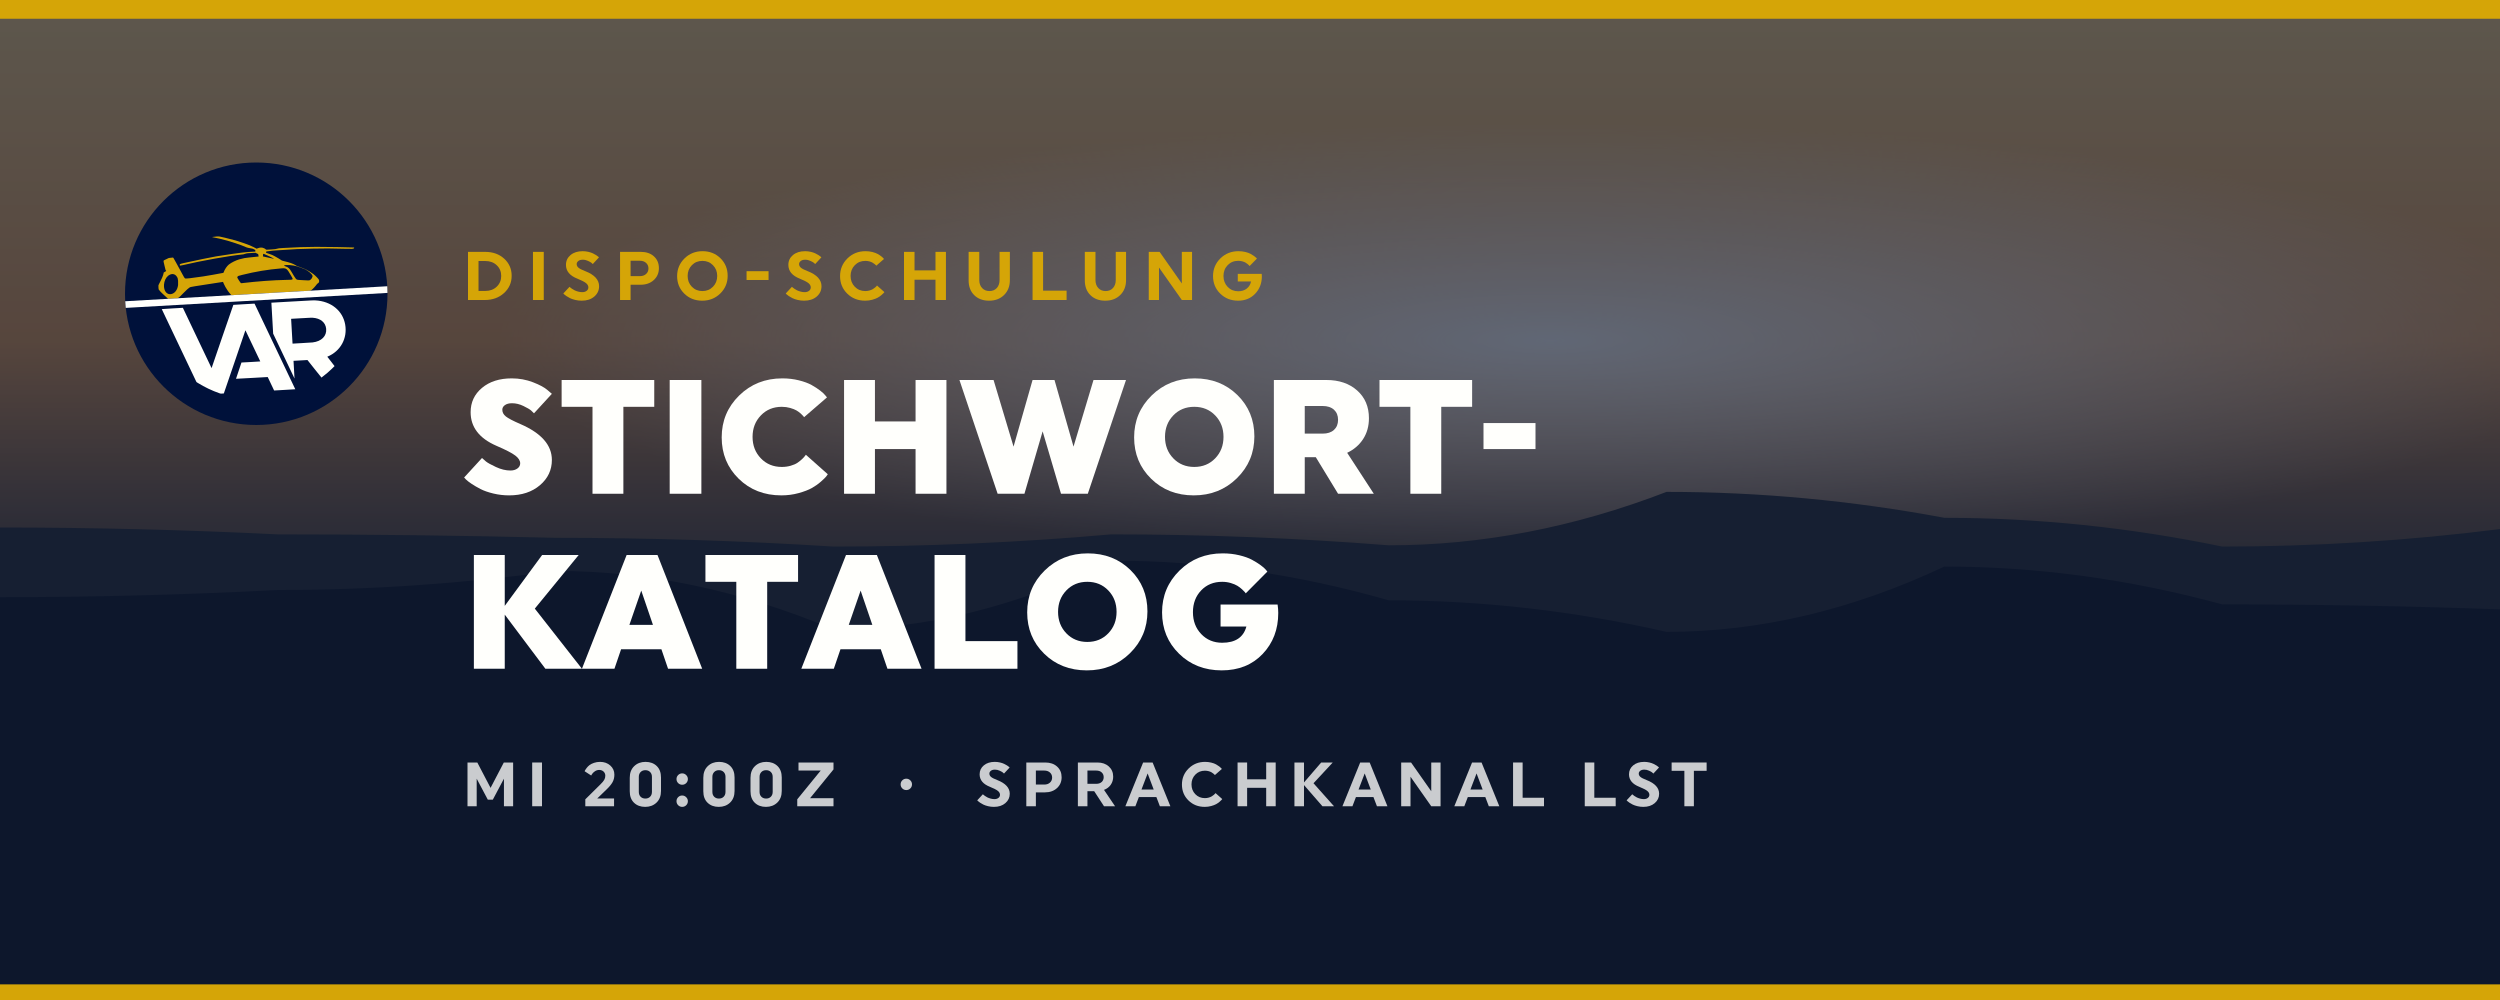
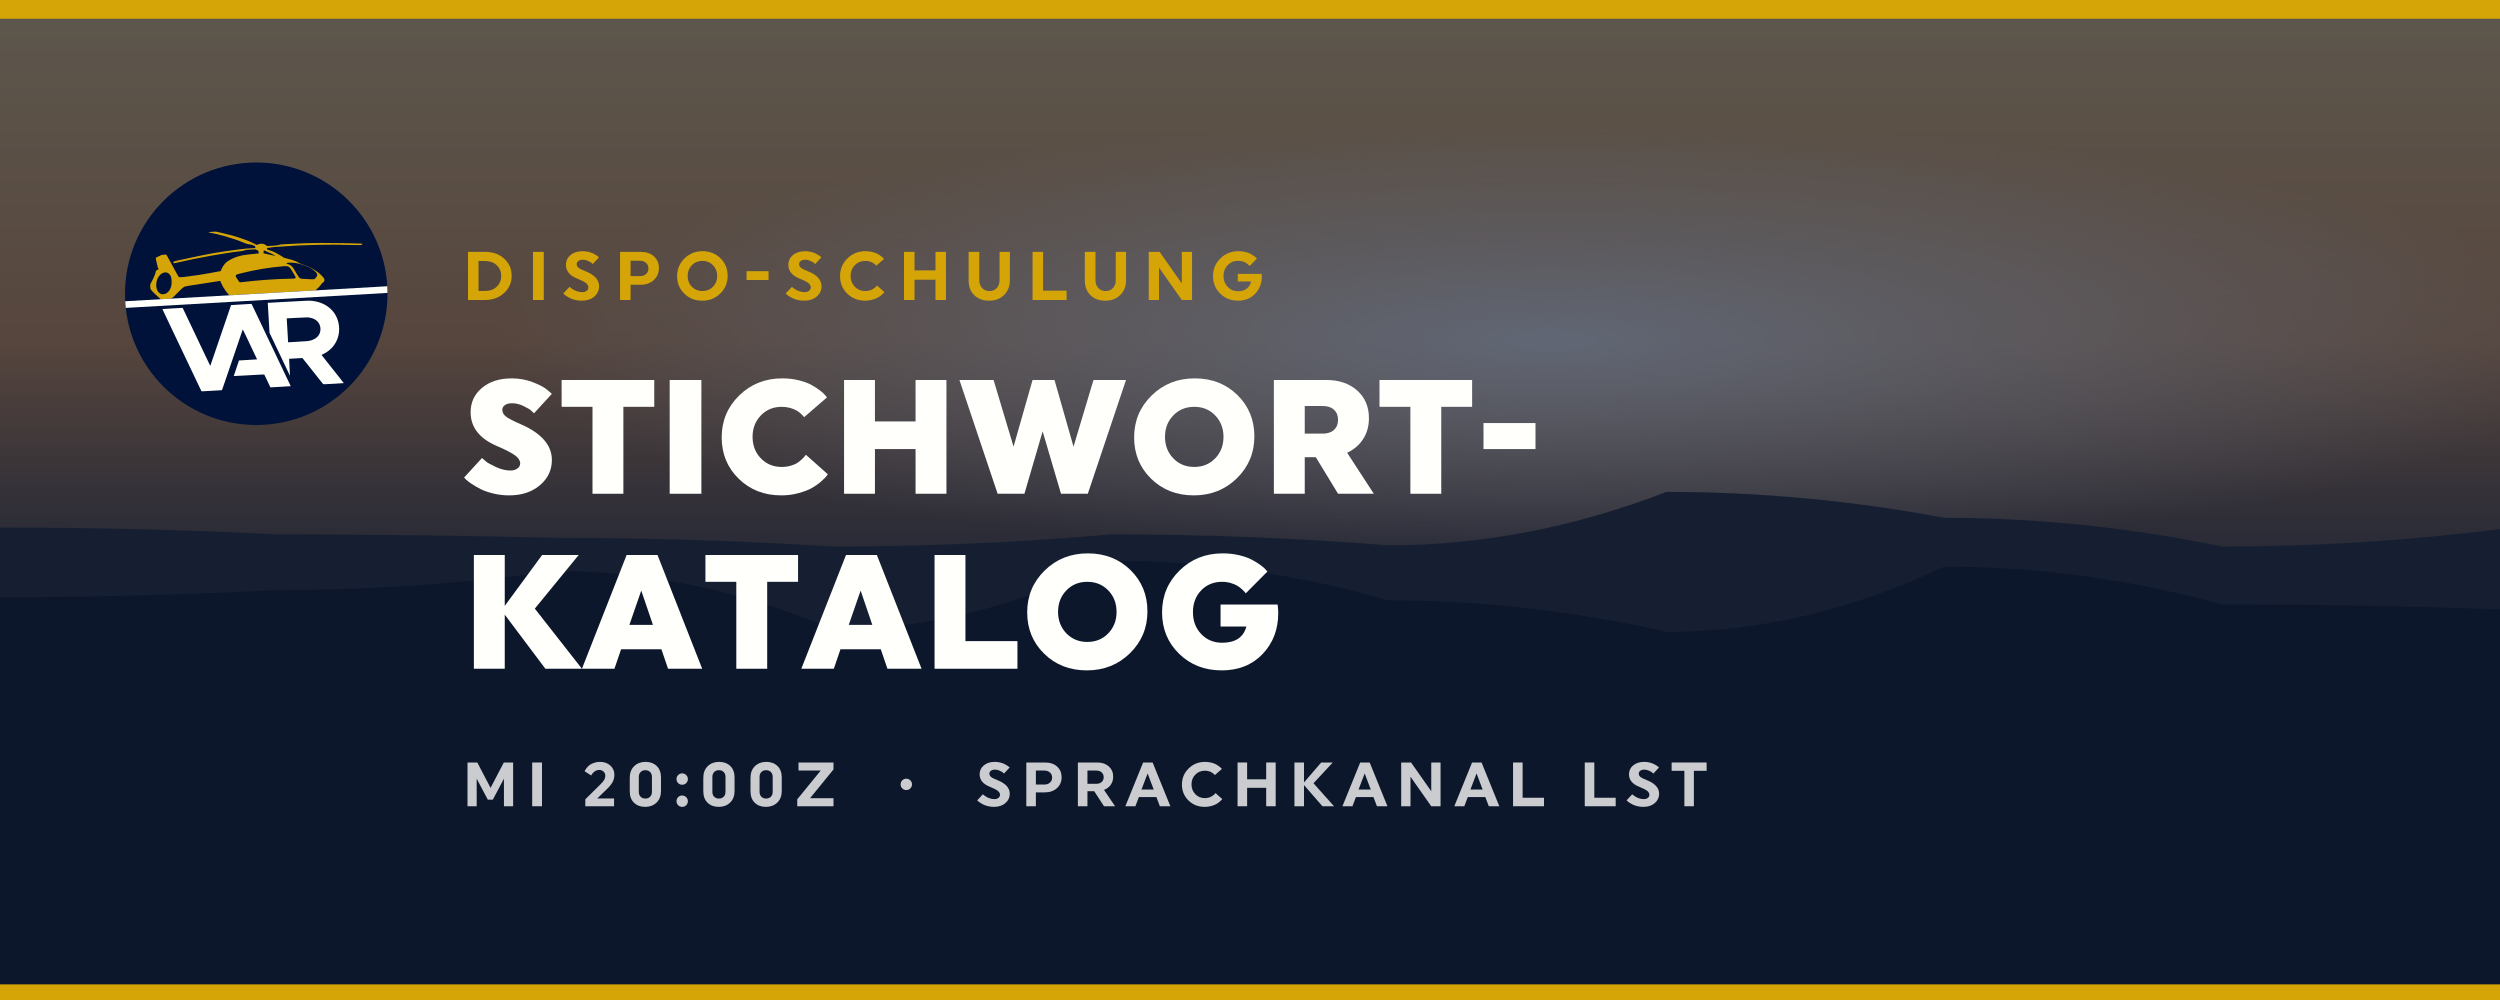
<svg xmlns="http://www.w3.org/2000/svg" viewBox="0 0 800 320" width="800" height="320">
  <defs>
    <linearGradient id="sc27" x1="0" y1="0" x2="0" y2="1">
      <stop offset="0%" stop-color="#F5C86B" />
      <stop offset="34%" stop-color="#E39A42" />
      <stop offset="52%" stop-color="#7A5B33" />
      <stop offset="70%" stop-color="#22301F" />
      <stop offset="100%" stop-color="#141D14" />
    </linearGradient>
    <radialGradient id="sc27s">
      <stop offset="0%" stop-color="#FFF6DC" stop-opacity=".95" />
      <stop offset="100%" stop-color="#FFF6DC" stop-opacity="0" />
    </radialGradient>
  </defs>
  <rect width="800" height="320" fill="url(#sc27)" />
  <ellipse cx="496" cy="109" rx="336" ry="70" fill="url(#sc27s)" />
  <path d="M0,320 L0,168.8 Q44.4,168.8 88.9,171.0 Q133.3,171.0 177.8,172.1 Q222.2,172.1 266.7,174.9 Q311.1,174.9 355.6,171.0 Q400.0,171.0 444.4,174.5 Q488.9,174.5 533.3,157.4 Q577.8,157.4 622.2,165.7 Q666.7,165.7 711.1,174.9 Q755.6,174.9 800.0,169.3 L800,320 Z" fill="#3A3524" />
  <path d="M0,320 L0,191.1 Q44.4,191.1 88.9,188.8 Q133.3,188.8 177.8,182.7 Q222.2,182.7 266.7,201.4 Q311.1,201.4 355.6,179.4 Q400.0,179.4 444.4,192.1 Q488.9,192.1 533.3,202.2 Q577.8,202.2 622.2,181.3 Q666.7,181.3 711.1,193.4 Q755.6,193.4 800.0,195.0 L800,320 Z" fill="#221F16" />
  <rect width="800" height="320" fill="#00113A" opacity=".62" />
  <rect x="0" y="0" width="800" height="6" fill="#D5A507" />
  <g transform="translate(40,52) scale(0.16406)">
    <defs>
      <clipPath id="n1b28">
        <circle cx="256" cy="256" r="256" />
      </clipPath>
    </defs>
    <g clip-path="url(#n1b28)">
      <circle cx="256" cy="256" r="256" fill="#00113A" />
-       <g fill="#D5A507" transform="translate(65.00,144.25) scale(0.382)">
+       <g fill="#D5A507" transform="translate(49.00,134.89) scale(0.414)">
        <path d="M35.7 305.27C27.86 297.99 20 290.67 18.23 289.02C12.94 284.07 7.26 277.76 2.59 271.63C1.3 269.94 1.3 269.94 0.67 259.67C0.04 249.4 0.04 249.4 3.21 243.43C17.85 215.93 25.31 198.26 26.9 187.33C27.45 183.58 26.65 184.36 34.25 180.13C39.92 176.97 39.91 176.98 39.91 175.49C39.91 173.85 39.02 172.61 37.83 172.6C37.11 172.6 37.81 175.22 31.69 149.81C26.64 128.87 26.11 126.2 26.67 124.15C27.12 122.49 32.62 119.37 41.13 115.95C46.53 113.78 47.49 113.3 48.58 112.26C50.67 110.26 58.97 108.69 71.24 107.99C77.19 107.64 74.98 104.81 89.29 131.15C96.15 143.79 105.73 161.29 110.57 170.04C115.41 178.79 120.75 188.62 122.44 191.88C129.48 205.52 134.23 213.21 136.29 214.34C139.72 216.22 170.18 212.83 229.23 204.01C250.02 200.91 306.75 190.88 330.23 186.17C332.66 185.68 332.66 185.68 333.54 183.12C338.5 168.63 350.1 151.3 360.17 143.32C372.8 133.3 397.13 121.34 414.41 116.63C435.84 110.79 444.66 109.17 464.81 107.34C479.81 105.98 511.76 102.62 512.05 102.38C512.08 102.36 511.65 99.49 511.1 96.01C510.1 89.68 510.1 89.68 506.87 88.58C502.65 87.13 501 86.26 499.45 84.67C498.18 83.37 498.18 83.37 487.88 83.75C459.05 84.82 451.08 85.73 441.9 89.01C435.4 91.33 435.45 91.31 428.8 91.97C362.81 98.45 214.12 125.11 126.21 146.21C111.13 149.83 109.91 149.82 109.35 146.09C108.62 141.18 110.96 140.04 130.7 135.68C199.78 120.43 262.82 107.4 294.63 101.81C336.98 94.36 431.41 81.22 452.54 79.84C455.13 79.67 462.05 79.18 467.91 78.75C473.77 78.33 480.74 77.91 483.41 77.82C496.02 77.41 495.76 77.44 495.55 76.49C495.44 76.03 495.28 74.08 495.18 72.17C495.01 68.69 495.01 68.69 493.75 68.38C493.06 68.2 491.24 67.34 489.71 66.47C482.4 62.32 482.87 62.48 475.05 61.23C461.69 59.09 454.17 57.41 449.82 55.59C448.42 55 444.91 53.47 442.02 52.19C431.61 47.57 418.28 42.66 392.8 34.08C364.87 24.67 339.59 17.5 311.76 11.09C299.95 8.37 299.99 8.38 290.21 6.6C279.38 4.63 274.04 3.36 274.55 2.87C275.14 2.3 289.73 0.65 297.88 0.23C311.16 -0.46 311.55 -0.4 341.15 6.74C389.7 18.46 402.15 22.04 437.97 34.58C462.99 43.33 472.02 47.05 486.52 54.55C489.7 56.2 494.13 58.47 496.36 59.59C498.58 60.72 500.74 61.86 501.14 62.13C501.87 62.62 501.89 62.62 504.82 61.38C519.4 55.23 529.43 55.03 540.79 60.69C546.35 63.46 548.17 64.78 548.98 66.6C549.58 67.97 555.31 67.94 575.92 66.45C598.39 64.83 598.39 64.83 607.34 62.29C614.29 60.32 614.14 60.33 639.56 58.79C703.41 54.93 756.26 53.13 806.36 53.13C858.12 53.13 977.54 55.09 996.82 56.26C1000.43 56.48 1001.17 58.14 998.71 60.49C995.29 63.76 991.43 63.94 948.73 62.85C873.08 60.91 856.08 60.83 788.97 62.17C722.22 63.5 694.67 64.8 620.01 70.11C613.86 70.55 607 70.98 604.77 71.07C591.89 71.59 573.5 73.35 567.47 74.64C561.97 75.82 561.32 75.9 556.36 76.04C551.11 76.19 551.11 76.19 550.94 78.75C550.84 80.16 550.57 81.77 550.34 82.33C550.01 83.11 549.99 83.38 550.24 83.47C550.42 83.53 553.42 84.55 556.9 85.72C560.39 86.9 566.25 88.96 569.93 90.32C573.61 91.67 576.74 92.77 576.89 92.77C580.14 92.77 614.7 111.79 625.81 119.69C630.93 123.34 630.93 123.34 636.87 124.75C672.02 133.12 689.95 139.38 701.29 147.24C705.18 149.93 705.18 149.93 720.24 155.31C752.95 166.98 765.35 173.35 790.99 191.66C799.5 197.73 816.67 214.97 819.64 220.42C823.42 227.36 820.75 237.21 814.42 239.63C811.9 240.59 812.26 240.2 804.25 250.61C795.46 262.02 780.6 276.24 776.87 276.82C775.66 277 373.53 299.94 373.25 299.84C371.87 299.33 359.32 284.34 355.46 278.59C344.66 262.51 338.75 252.16 334.39 241.69C332.21 236.45 330.36 232.1 330.28 232.02C329.97 231.71 213.68 249.73 187.97 254.08C164.08 258.12 163.13 258.35 158.5 261.43C151.54 266.06 146.73 270.44 129.11 288.18C98.73 318.77 105.03 315.29 77.25 316.85C63.91 317.61 52.31 318.29 51.48 318.37C49.96 318.52 49.96 318.52 35.7 305.27ZM65.16 294.35C83.73 291.12 97.51 273.39 100.91 248.38C101.38 244.97 101.37 230.17 100.9 226C99.56 213.99 98.8 211.61 94.02 204.55C76.64 178.83 40.43 194.92 31.18 232.47C22.2 268.91 38.7 298.96 65.16 294.35ZM426.51 238.42C508.82 228.76 585.47 223.14 652.64 221.81C692.24 221.03 690.56 222.48 677.71 200.11C656.08 162.43 653.86 160.82 626.75 163.14C557.73 169.02 495.94 179.34 427.86 196.36C408.78 201.13 406.7 201.91 404.56 205.13C401.84 209.25 402.31 210.47 412.79 226.27C421.54 239.45 421.09 239.05 426.51 238.42ZM771.34 224.12C780.47 221.3 789.76 206.88 786.96 199.86C783.31 190.7 764.16 174.62 748.38 167.48C741.64 164.43 718.63 155.97 707.64 152.51C687.74 146.23 651.12 143.59 643.34 147.88C640.63 149.37 642.43 150.74 649.96 152.91C662.3 156.47 670.56 163.87 679.03 178.98C687.23 193.6 699.29 212.89 702.16 215.99C707.1 221.32 707.66 221.47 727.59 222.62C764.71 224.76 768.81 224.9 771.34 224.12ZM591.15 114.24C591.15 114.08 588 112.11 584.82 110.28C578.3 106.55 556.35 96.34 545.07 91.8C543.08 91 540.82 89.97 540.03 89.52C537.82 88.26 535.19 88.74 534.96 90.44C534.72 92.22 534.14 101.92 534.27 102.04C534.33 102.09 541.55 103.67 550.3 105.55C559.05 107.43 571.61 110.17 578.21 111.63C589.8 114.19 591.15 114.47 591.15 114.24Z" fill-rule="evenodd" />
      </g>
      <g transform="translate(256,256) rotate(-3.275)">
        <rect x="-614.4" y="0" width="1228.8" height="13" fill="#FFFFFC" />
      </g>
      <g transform="rotate(-3.275 256 256)">
        <defs>
          <clipPath id="wc1b28">
            <circle cx="256" cy="256" r="249.00" />
          </clipPath>
        </defs>
        <g clip-path="url(#wc1b28)">
-           <g fill="#FFFFFC" transform="translate(70.26,275.00) scale(0.35591)">
-             <path d="M289.74 479.69C249.1 462.82 211.02 441.92 174.82 416.64C167.25 411.34 167.25 411.34 166.37 409.23C162.93 400.93 0.18 1.51 0.07 1.11C-0.06 0.62 2.84 0.59 58.01 0.59L116.09 0.59L185.06 170.03C222.99 263.22 254.1 339.51 254.19 339.56C254.28 339.61 285.4 263.37 323.34 170.12C384.28 20.39 392.41 0.59 392.96 0.59C393.29 0.59 393.7 0.46 393.87 0.29C394.06 0.1 413.57 0.02 451.79 0.07L509.42 0.15L544.76 86.85C564.2 134.53 608.31 242.75 642.78 327.34C677.26 411.92 705.52 481.23 705.59 481.35C705.67 481.47 679.54 481.57 647.54 481.57L589.35 481.57L573.97 443.75L558.58 405.93L471.57 405.85C423.71 405.81 384.55 405.68 384.54 405.56C384.54 405.44 392.39 385.74 402 361.78L419.45 318.23L471.2 318.41C515.7 318.56 522.93 318.53 522.79 318.17C522.7 317.94 506.67 278.74 487.17 231.05C467.67 183.37 451.59 144.02 451.43 143.62C451.18 142.97 450.83 143.66 448.49 149.51C443.95 160.87 401.02 266.69 388.38 297.7C381.77 313.92 368.25 347.1 358.35 371.42C348.45 395.75 334.26 430.59 326.81 448.84L313.26 482.01L304.45 482.08C295.64 482.14 295.64 482.14 289.74 479.69ZM816.71 375.56L781.33 325.28L743.07 325.27L704.81 325.27L704.73 373.84L704.66 422.41L653.27 296.34L601.89 170.27L601.89 85.28L601.89 0.29L714.76 0.3C833.83 0.3 832.21 0.29 844 1.6C928.95 11.07 989.75 66.44 998.79 142.58C1007.87 219.03 965.21 287.28 892.44 312.78C891.58 313.08 890.89 313.43 890.89 313.56C890.89 313.69 899.25 325.68 909.48 340.21C925.33 362.72 928.01 366.68 927.69 367.07C925.15 370.14 900.18 391.1 887.5 400.82C876.27 409.42 854.38 424.97 852.46 425.7C852.24 425.79 838.37 406.35 816.71 375.56ZM814.95 230.6C864.01 227.69 894.92 200 893.44 160.28C892.13 125.15 865.53 100.73 822.91 95.56C816.39 94.77 809.35 94.67 758.26 94.67L704.81 94.66L704.81 162.78L704.81 230.91L757.37 230.9C789.22 230.9 811.91 230.78 814.95 230.6Z" fill-rule="evenodd" />
+           <g fill="#FFFFFC" transform="translate(71.50,275.00) scale(0.34501)">
+             <path d="M195.1 478.09C193.93 477.63 193.3 476.14 173.69 427.85C169.31 417.07 161.96 399.04 157.36 387.77C144.85 357.16 130.53 321.99 124.7 307.6C121.86 300.58 116.25 286.82 112.24 277.02C99.77 246.52 89.4 221.12 84.01 207.84C76.29 188.85 63.1 156.48 36.82 92.04C5.35 14.87 0 1.67 0 1.08C0 0.81 25.85 0.66 57.45 0.74L114.9 0.89L119.73 12.77C122.38 19.3 128.74 34.93 133.87 47.51C145.14 75.16 159.52 110.48 170.14 136.58C174.45 147.19 182.06 165.9 187.05 178.15C196.26 200.76 206.8 226.67 220.74 260.99C224.99 271.44 230.49 284.93 232.96 290.97C235.43 297.02 240.44 309.31 244.09 318.29C251.9 337.51 251.75 337.2 252.42 336.01C252.69 335.53 256.69 325.8 261.33 314.39C269.84 293.41 277.55 274.47 295.12 231.29C300.44 218.23 308.05 199.52 312.04 189.73C318.74 173.26 325.93 155.59 346.48 105.11C350.8 94.49 358.42 75.79 363.41 63.54C368.4 51.29 376.16 32.19 380.66 21.08L388.83 0.89L446.64 0.59C478.44 0.43 504.66 0.45 504.91 0.64C505.16 0.82 508.67 9.11 512.7 19.04C516.73 28.98 524.11 47.13 529.11 59.38C541.84 90.6 555.55 124.24 565.9 149.64C570.75 161.56 578.1 179.6 582.23 189.73C586.36 199.85 593.99 218.56 599.17 231.29C604.36 244.03 612.91 265.01 618.18 277.91C633.59 315.68 644.01 341.24 650.83 358.08C654.35 366.73 659.95 380.49 663.29 388.66C666.63 396.82 673.22 412.99 677.95 424.58C682.68 436.18 689.46 452.8 693.03 461.52C696.6 470.24 699.52 477.52 699.52 477.7C699.52 477.88 673.66 478.03 642.04 478.03L584.56 478.03L581.68 471.05C577.2 460.19 560.23 418.53 557.18 410.93C555.68 407.17 554.19 403.76 553.87 403.36C553.42 402.77 535.39 402.61 467.27 402.61C419.95 402.61 381.24 402.46 381.24 402.26C381.24 402.07 384.56 393.72 388.61 383.71C396.8 363.5 408.21 335.11 412.82 323.49L415.81 315.92L467.08 315.77L518.34 315.62L513.87 304.63C511.41 298.59 505.44 283.89 500.59 271.97C495.75 260.05 487.88 240.68 483.1 228.92C478.32 217.16 470.83 198.72 466.45 187.95C450.59 148.87 447.82 142.25 447.34 142.09C447.07 142 445.2 146.13 443.18 151.28C441.16 156.42 434.67 172.52 428.75 187.05C422.83 201.59 414.81 221.36 410.93 231C407.04 240.63 399.56 259.07 394.3 271.97C376.24 316.27 366.82 339.41 358.64 359.56C345.14 392.83 338.8 408.42 330.37 429.04C311.03 476.38 310.36 477.95 309.1 478.28C307.23 478.79 196.4 478.6 195.1 478.09ZM881.95 474.91C879.81 472 876.03 466.65 856.48 438.84C852.23 432.79 840.49 416.09 830.38 401.72C820.26 387.35 807.21 368.78 801.36 360.45C784.84 336.91 776.14 324.62 775.21 323.48C774.4 322.5 772.01 322.45 736.79 322.59L699.23 322.74L698.93 370.83L698.63 418.92L690.21 398.15C685.57 386.72 677.74 367.49 672.81 355.4C667.87 343.32 660.52 325.28 656.47 315.32C652.42 305.36 644.8 286.65 639.54 273.75C634.28 260.85 625.94 240.41 621.01 228.33C616.08 216.24 608.68 198.2 604.57 188.24L597.09 170.13L596.94 85.03L596.79 -0.07L711.55 0.16C835.48 0.41 832.04 0.32 850.36 3.58C934.1 18.49 989.12 78.21 991.5 156.77C993.56 225.09 954.38 283.51 889.7 308.51C886.35 309.81 883.62 311.05 883.61 311.28C883.61 311.67 888.25 318.33 910.61 350.06C915.44 356.92 922.68 367.21 926.69 372.92C930.71 378.64 938.14 389.19 943.21 396.38C948.28 403.56 955.61 413.98 959.5 419.54C963.39 425.09 972.96 438.72 980.78 449.82C999.57 476.5 1000 477.12 1000 477.61C1000 477.84 973.95 478.03 942.12 478.03C884.24 478.03 884.24 478.03 881.95 474.91ZM812.44 228.62C858.16 224.16 885.99 198.77 885.99 161.52C885.99 130.34 865.44 106.28 831.53 97.74C817.42 94.19 818.24 94.23 756.09 93.98L698.93 93.75L698.93 161.48L698.93 229.22L752.61 229.22C784.27 229.22 808.81 228.97 812.44 228.62Z" fill-rule="evenodd" />
          </g>
        </g>
      </g>
    </g>
  </g>
  <g fill="#D5A507" transform="translate(148.0,96.0)">
    <path transform="translate(0.00,0) scale(0.022,-0.022)" d="M233.0 567.0V132.0H333.0Q433.0 132.0 498.0 194.0Q563.0 256.0 563.0 350.0Q563.0 444.0 498.0 505.5Q433.0 567.0 333.0 567.0ZM80.0 700.0H330.0Q498.0 700.0 606.5 601.0Q715.0 502.0 715.0 352.0Q715.0 202.0 604.0 101.0Q493.0 0.0 325.0 0.0H80.0Z" />
    <path transform="translate(20.68,0) scale(0.022,-0.022)" d="M85.0 0.0V700.0H242.0V0.0Z" />
    <path transform="translate(31.83,0) scale(0.022,-0.022)" d="M340.0 419.0Q540.0 341.0 540.0 200.0Q540.0 110.0 470.0 50.0Q400.0 -10.0 287.0 -10.0Q238.0 -10.0 192.5 1.0Q147.0 12.0 117.0 27.0Q87.0 42.0 64.0 57.5Q41.0 73.0 30.0 84.0L20.0 95.0L110.0 192.0Q113.0 189.0 119.0 183.5Q125.0 178.0 144.0 164.5Q163.0 151.0 183.5 141.0Q204.0 131.0 234.5 122.5Q265.0 114.0 295.0 114.0Q334.0 114.0 359.0 133.5Q384.0 153.0 384.0 183.0Q384.0 218.0 350.0 245.5Q316.0 273.0 225.0 310.0Q58.0 375.0 58.0 511.0Q58.0 598.0 125.0 654.0Q192.0 710.0 301.0 710.0Q344.0 710.0 384.0 700.5Q424.0 691.0 450.5 678.0Q477.0 665.0 498.0 652.0Q519.0 639.0 528.0 630.0L538.0 620.0L448.0 523.0Q441.0 530.0 429.0 540.5Q417.0 551.0 379.5 568.5Q342.0 586.0 303.0 586.0Q261.0 586.0 237.5 567.0Q214.0 548.0 214.0 523.0Q214.0 492.0 240.5 469.5Q267.0 447.0 340.0 419.0Z" />
    <path transform="translate(48.66,0) scale(0.022,-0.022)" d="M368.0 571.0H233.0V347.0H368.0Q424.0 347.0 458.5 378.5Q493.0 410.0 493.0 459.0Q493.0 508.0 458.5 539.5Q424.0 571.0 368.0 571.0ZM80.0 0.0V700.0H383.0Q501.0 700.0 573.0 634.5Q645.0 569.0 645.0 463.0Q645.0 358.0 570.5 290.0Q496.0 222.0 378.0 222.0H233.0V0.0Z" />
    <path transform="translate(67.69,0) scale(0.022,-0.022)" d="M413.0 130.0Q505.0 130.0 566.5 193.0Q628.0 256.0 628.0 350.0Q628.0 443.0 566.5 506.0Q505.0 569.0 413.0 569.0Q320.0 569.0 259.0 506.0Q198.0 443.0 198.0 350.0Q198.0 256.0 259.0 193.0Q320.0 130.0 413.0 130.0ZM152.0 604.5Q259.0 710.0 415.0 710.0Q571.0 710.0 675.5 607.0Q780.0 504.0 780.0 352.0Q780.0 200.0 673.0 95.0Q566.0 -10.0 410.0 -10.0Q254.0 -10.0 149.5 92.5Q45.0 195.0 45.0 347.0Q45.0 499.0 152.0 604.5Z" />
    <path transform="translate(89.80,0) scale(0.022,-0.022)" d="M370.0 291.0H50.0V419.0H370.0Z" />
    <path transform="translate(103.00,0) scale(0.022,-0.022)" d="M340.0 419.0Q540.0 341.0 540.0 200.0Q540.0 110.0 470.0 50.0Q400.0 -10.0 287.0 -10.0Q238.0 -10.0 192.5 1.0Q147.0 12.0 117.0 27.0Q87.0 42.0 64.0 57.5Q41.0 73.0 30.0 84.0L20.0 95.0L110.0 192.0Q113.0 189.0 119.0 183.5Q125.0 178.0 144.0 164.5Q163.0 151.0 183.5 141.0Q204.0 131.0 234.5 122.5Q265.0 114.0 295.0 114.0Q334.0 114.0 359.0 133.5Q384.0 153.0 384.0 183.0Q384.0 218.0 350.0 245.5Q316.0 273.0 225.0 310.0Q58.0 375.0 58.0 511.0Q58.0 598.0 125.0 654.0Q192.0 710.0 301.0 710.0Q344.0 710.0 384.0 700.5Q424.0 691.0 450.5 678.0Q477.0 665.0 498.0 652.0Q519.0 639.0 528.0 630.0L538.0 620.0L448.0 523.0Q441.0 530.0 429.0 540.5Q417.0 551.0 379.5 568.5Q342.0 586.0 303.0 586.0Q261.0 586.0 237.5 567.0Q214.0 548.0 214.0 523.0Q214.0 492.0 240.5 469.5Q267.0 447.0 340.0 419.0Z" />
    <path transform="translate(119.83,0) scale(0.022,-0.022)" d="M415.0 710.0Q467.0 710.0 513.5 698.5Q560.0 687.0 590.0 670.5Q620.0 654.0 642.0 637.0Q664.0 620.0 674.0 608.0L684.0 597.0L572.0 499.0Q570.0 502.0 566.0 506.5Q562.0 511.0 547.0 523.0Q532.0 535.0 515.5 544.5Q499.0 554.0 471.0 561.5Q443.0 569.0 413.0 569.0Q320.0 569.0 259.0 506.0Q198.0 443.0 198.0 350.0Q198.0 256.0 259.0 193.0Q320.0 130.0 413.0 130.0Q445.0 130.0 474.0 138.5Q503.0 147.0 522.0 158.5Q541.0 170.0 555.0 182.0Q569.0 194.0 576.0 202.0L582.0 211.0L690.0 115.0Q686.0 110.0 679.0 101.5Q672.0 93.0 647.0 71.5Q622.0 50.0 592.0 33.5Q562.0 17.0 513.0 3.5Q464.0 -10.0 410.0 -10.0Q254.0 -10.0 149.5 92.5Q45.0 195.0 45.0 347.0Q45.0 499.0 152.0 604.5Q259.0 710.0 415.0 710.0Z" />
    <path transform="translate(139.52,0) scale(0.022,-0.022)" d="M538.0 0.0V295.0H233.0V0.0H80.0V700.0H233.0V431.0H538.0V700.0H690.0V0.0Z" />
    <path transform="translate(160.42,0) scale(0.022,-0.022)" d="M520.0 700.0H670.0V290.0Q670.0 156.0 586.0 73.0Q502.0 -10.0 368.0 -10.0Q233.0 -10.0 151.5 70.5Q70.0 151.0 70.0 285.0V700.0H225.0V290.0Q225.0 218.0 266.0 174.0Q307.0 130.0 373.0 130.0Q439.0 130.0 479.5 174.0Q520.0 218.0 520.0 290.0Z" />
    <path transform="translate(180.66,0) scale(0.022,-0.022)" d="M575.0 0.0H80.0V700.0H233.0V136.0H575.0Z" />
    <path transform="translate(197.60,0) scale(0.022,-0.022)" d="M520.0 700.0H670.0V290.0Q670.0 156.0 586.0 73.0Q502.0 -10.0 368.0 -10.0Q233.0 -10.0 151.5 70.5Q70.0 151.0 70.0 285.0V700.0H225.0V290.0Q225.0 218.0 266.0 174.0Q307.0 130.0 373.0 130.0Q439.0 130.0 479.5 174.0Q520.0 218.0 520.0 290.0Z" />
    <path transform="translate(217.84,0) scale(0.022,-0.022)" d="M561.0 0.0 229.0 472.0V0.0H80.0V700.0H238.0L561.0 240.0V700.0H710.0V0.0Z" />
    <path transform="translate(239.18,0) scale(0.022,-0.022)" d="M405.0 380.0H753.0Q755.0 361.0 755.0 341.0Q754.0 192.0 657.5 91.0Q561.0 -10.0 410.0 -10.0Q254.0 -10.0 149.5 93.0Q45.0 196.0 45.0 348.0Q45.0 500.0 152.0 605.0Q259.0 710.0 415.0 710.0Q467.0 710.0 513.5 699.0Q560.0 688.0 589.5 672.0Q619.0 656.0 641.5 640.0Q664.0 624.0 674.0 613.0L683.0 602.0L577.0 494.0Q575.0 497.0 570.5 502.0Q566.0 507.0 550.5 520.5Q535.0 534.0 517.5 544.0Q500.0 554.0 471.5 562.0Q443.0 570.0 412.0 570.0Q319.0 570.0 258.0 507.0Q197.0 444.0 197.0 349.0Q197.0 254.0 258.0 190.5Q319.0 127.0 412.0 127.0Q485.0 127.0 535.0 165.5Q585.0 204.0 598.0 270.0H405.0Z" />
  </g>
  <g fill="#FFFFFC" transform="translate(148.0,158.0)">
    <path transform="translate(0.00,0) scale(0.052,-0.052)" d="M245.0 517.0Q245.0 493.0 267.0 475.5Q289.0 458.0 356.0 429.0Q550.0 345.0 550.0 208.0Q550.0 115.0 476.5 52.5Q403.0 -10.0 287.0 -10.0Q237.0 -10.0 189.5 1.5Q142.0 13.0 111.0 29.0Q80.0 45.0 56.0 61.0Q32.0 77.0 21.0 88.0L10.0 100.0L120.0 220.0Q129.0 211.0 144.5 198.5Q160.0 186.0 206.0 164.5Q252.0 143.0 295.0 143.0Q321.0 143.0 338.0 155.5Q355.0 168.0 355.0 187.0Q355.0 212.0 325.0 235.0Q295.0 258.0 209.0 295.0Q50.0 364.0 50.0 502.0Q50.0 593.0 120.0 651.5Q190.0 710.0 303.0 710.0Q372.0 710.0 434.0 686.0Q496.0 662.0 523.0 638.0L550.0 615.0L440.0 495.0Q434.0 502.0 422.0 512.5Q410.0 523.0 375.0 540.0Q340.0 557.0 305.0 557.0Q277.0 557.0 261.0 545.5Q245.0 534.0 245.0 517.0Z" />
    <path transform="translate(31.20,0) scale(0.052,-0.052)" d="M580.0 535.0H390.0V0.0H200.0V535.0H10.0V700.0H580.0Z" />
    <path transform="translate(62.40,0) scale(0.052,-0.052)" d="M75.0 0.0V700.0H270.0V0.0Z" />
    <path transform="translate(80.86,0) scale(0.052,-0.052)" d="M558.0 240.0 693.0 120.0Q690.0 115.0 683.0 106.0Q676.0 97.0 650.5 74.5Q625.0 52.0 594.5 35.0Q564.0 18.0 513.5 4.0Q463.0 -10.0 407.0 -10.0Q249.0 -10.0 144.5 92.5Q40.0 195.0 40.0 347.0Q40.0 499.0 147.5 604.5Q255.0 710.0 413.0 710.0Q467.0 710.0 515.0 698.0Q563.0 686.0 593.5 669.0Q624.0 652.0 646.5 634.5Q669.0 617.0 678.0 605.0L688.0 593.0L547.0 471.0Q545.0 474.0 542.0 478.0Q539.0 482.0 527.0 493.0Q515.0 504.0 500.5 512.5Q486.0 521.0 461.5 528.0Q437.0 535.0 410.0 535.0Q332.0 535.0 281.0 482.0Q230.0 429.0 230.0 350.0Q230.0 271.0 281.0 218.0Q332.0 165.0 410.0 165.0Q439.0 165.0 465.0 172.5Q491.0 180.0 507.0 191.0Q523.0 202.0 535.0 213.5Q547.0 225.0 552.0 232.0Z" />
    <path transform="translate(118.46,0) scale(0.052,-0.052)" d="M510.0 0.0V275.0H260.0V0.0H70.0V700.0H260.0V445.0H510.0V700.0H700.0V0.0Z" />
    <path transform="translate(159.02,0) scale(0.052,-0.052)" d="M235.0 0.0 0.0 700.0H210.0L333.0 290.0L450.0 700.0H585.0L702.0 290.0L825.0 700.0H1025.0L790.0 0.0H625.0L512.0 384.0L400.0 0.0Z" />
    <path transform="translate(212.84,0) scale(0.052,-0.052)" d="M144.5 92.5Q40.0 195.0 40.0 347.0Q40.0 499.0 147.5 604.5Q255.0 710.0 413.0 710.0Q571.0 710.0 675.5 607.5Q780.0 505.0 780.0 353.0Q780.0 201.0 672.5 95.5Q565.0 -10.0 407.0 -10.0Q249.0 -10.0 144.5 92.5ZM281.0 482.0Q230.0 429.0 230.0 350.0Q230.0 271.0 281.0 218.0Q332.0 165.0 410.0 165.0Q488.0 165.0 539.0 218.0Q590.0 271.0 590.0 350.0Q590.0 429.0 539.0 482.0Q488.0 535.0 410.0 535.0Q332.0 535.0 281.0 482.0Z" />
    <path transform="translate(256.00,0) scale(0.052,-0.052)" d="M70.0 0.0V700.0H393.0Q510.0 700.0 582.5 635.5Q655.0 571.0 655.0 465.0Q655.0 392.0 619.5 337.0Q584.0 282.0 521.0 252.0L685.0 0.0H465.0L328.0 225.0H260.0V0.0ZM370.0 540.0H260.0V370.0H370.0Q415.0 370.0 440.0 393.0Q465.0 416.0 465.0 455.0Q465.0 494.0 440.0 517.0Q415.0 540.0 370.0 540.0Z" />
    <path transform="translate(292.92,0) scale(0.052,-0.052)" d="M580.0 535.0H390.0V0.0H200.0V535.0H10.0V700.0H580.0Z" />
    <path transform="translate(324.12,0) scale(0.052,-0.052)" d="M370.0 275.0H50.0V435.0H370.0Z" />
  </g>
  <g fill="#FFFFFC" transform="translate(148.0,214.0)">
    <path transform="translate(0.00,0) scale(0.052,-0.052)" d="M510.0 0.0 260.0 333.0V0.0H70.0V700.0H260.0V387.0L490.0 700.0H715.0L445.0 370.0L735.0 0.0Z" />
    <path transform="translate(38.22,0) scale(0.052,-0.052)" d="M465.0 700.0 740.0 0.0H530.0L489.0 120.0H241.0L200.0 0.0H0.0L275.0 700.0ZM437.0 270.0 365.0 481.0 292.0 270.0Z" />
    <path transform="translate(77.22,0) scale(0.052,-0.052)" d="M580.0 535.0H390.0V0.0H200.0V535.0H10.0V700.0H580.0Z" />
    <path transform="translate(108.42,0) scale(0.052,-0.052)" d="M465.0 700.0 740.0 0.0H530.0L489.0 120.0H241.0L200.0 0.0H0.0L275.0 700.0ZM437.0 270.0 365.0 481.0 292.0 270.0Z" />
    <path transform="translate(147.42,0) scale(0.052,-0.052)" d="M580.0 0.0H70.0V700.0H260.0V170.0H580.0Z" />
    <path transform="translate(178.62,0) scale(0.052,-0.052)" d="M144.5 92.5Q40.0 195.0 40.0 347.0Q40.0 499.0 147.5 604.5Q255.0 710.0 413.0 710.0Q571.0 710.0 675.5 607.5Q780.0 505.0 780.0 353.0Q780.0 201.0 672.5 95.5Q565.0 -10.0 407.0 -10.0Q249.0 -10.0 144.5 92.5ZM281.0 482.0Q230.0 429.0 230.0 350.0Q230.0 271.0 281.0 218.0Q332.0 165.0 410.0 165.0Q488.0 165.0 539.0 218.0Q590.0 271.0 590.0 350.0Q590.0 429.0 539.0 482.0Q488.0 535.0 410.0 535.0Q332.0 535.0 281.0 482.0Z" />
    <path transform="translate(221.78,0) scale(0.052,-0.052)" d="M400.0 395.0H751.0Q755.0 368.0 755.0 343.0Q755.0 192.0 659.0 91.0Q563.0 -10.0 407.0 -10.0Q249.0 -10.0 144.5 92.5Q40.0 195.0 40.0 347.0Q40.0 499.0 147.5 604.5Q255.0 710.0 413.0 710.0Q467.0 710.0 515.0 698.5Q563.0 687.0 593.5 670.5Q624.0 654.0 646.5 637.5Q669.0 621.0 678.0 610.0L688.0 598.0L555.0 464.0Q553.0 467.0 549.5 471.5Q546.0 476.0 532.5 488.5Q519.0 501.0 503.5 510.5Q488.0 520.0 463.0 527.5Q438.0 535.0 410.0 535.0Q331.0 535.0 280.5 482.0Q230.0 429.0 230.0 348.0Q230.0 267.0 281.0 213.5Q332.0 160.0 410.0 160.0Q532.0 160.0 559.0 260.0H400.0Z" />
  </g>
  <g fill="#FFFFFC" opacity=".78" transform="translate(148.0,258.0)">
    <path transform="translate(0.00,0) scale(0.02,-0.02)" d="M405.0 105.0 227.0 441.0V0.0H80.0V700.0H237.0L449.0 294.0L661.0 700.0H810.0V0.0H663.0V441.0L485.0 105.0Z" />
    <path transform="translate(20.60,0) scale(0.02,-0.02)" d="M85.0 0.0V700.0H242.0V0.0Z" />
    <path transform="translate(38.28,0) scale(0.02,-0.02)" d="M51.0 111.0 293.0 350.0Q337.0 393.0 354.0 423.0Q371.0 453.0 371.0 489.0Q371.0 528.0 343.5 554.5Q316.0 581.0 273.0 581.0Q235.0 581.0 203.0 558.5Q171.0 536.0 158.0 514.0L145.0 492.0L40.0 560.0Q42.0 566.0 47.0 576.0Q52.0 586.0 72.0 612.0Q92.0 638.0 117.5 658.0Q143.0 678.0 188.5 694.0Q234.0 710.0 287.0 710.0Q386.0 710.0 451.0 651.5Q516.0 593.0 516.0 506.0Q516.0 438.0 487.0 385.5Q458.0 333.0 390.0 268.0L242.0 125.0H511.0V0.0H51.0Z" />
    <path transform="translate(52.38,0) scale(0.02,-0.02)" d="M202.0 470.0V230.0Q202.0 181.0 231.0 152.0Q260.0 123.0 307.0 123.0Q354.0 123.0 383.0 152.5Q412.0 182.0 412.0 230.0V470.0Q412.0 518.0 383.0 547.5Q354.0 577.0 307.0 577.0Q260.0 577.0 231.0 547.5Q202.0 518.0 202.0 470.0ZM57.0 240.0V455.0Q57.0 573.0 128.0 641.5Q199.0 710.0 309.0 710.0Q420.0 710.0 488.5 644.0Q557.0 578.0 557.0 460.0V245.0Q557.0 127.0 485.5 58.5Q414.0 -10.0 304.0 -10.0Q194.0 -10.0 125.5 56.0Q57.0 122.0 57.0 240.0Z" />
    <path transform="translate(67.48,0) scale(0.02,-0.02)" d="M141.0 172.0Q178.0 172.0 205.0 145.0Q232.0 118.0 232.0 81.0Q232.0 43.0 205.5 16.5Q179.0 -10.0 141.0 -10.0Q103.0 -10.0 76.5 16.5Q50.0 43.0 50.0 81.0Q50.0 119.0 76.5 145.5Q103.0 172.0 141.0 172.0ZM141.0 526.0Q178.0 526.0 205.0 499.0Q232.0 472.0 232.0 435.0Q232.0 397.0 205.5 370.5Q179.0 344.0 141.0 344.0Q103.0 344.0 76.5 370.5Q50.0 397.0 50.0 435.0Q50.0 473.0 76.5 499.5Q103.0 526.0 141.0 526.0Z" />
    <path transform="translate(75.92,0) scale(0.02,-0.02)" d="M202.0 470.0V230.0Q202.0 181.0 231.0 152.0Q260.0 123.0 307.0 123.0Q354.0 123.0 383.0 152.5Q412.0 182.0 412.0 230.0V470.0Q412.0 518.0 383.0 547.5Q354.0 577.0 307.0 577.0Q260.0 577.0 231.0 547.5Q202.0 518.0 202.0 470.0ZM57.0 240.0V455.0Q57.0 573.0 128.0 641.5Q199.0 710.0 309.0 710.0Q420.0 710.0 488.5 644.0Q557.0 578.0 557.0 460.0V245.0Q557.0 127.0 485.5 58.5Q414.0 -10.0 304.0 -10.0Q194.0 -10.0 125.5 56.0Q57.0 122.0 57.0 240.0Z" />
    <path transform="translate(91.02,0) scale(0.02,-0.02)" d="M202.0 470.0V230.0Q202.0 181.0 231.0 152.0Q260.0 123.0 307.0 123.0Q354.0 123.0 383.0 152.5Q412.0 182.0 412.0 230.0V470.0Q412.0 518.0 383.0 547.5Q354.0 577.0 307.0 577.0Q260.0 577.0 231.0 547.5Q202.0 518.0 202.0 470.0ZM57.0 240.0V455.0Q57.0 573.0 128.0 641.5Q199.0 710.0 309.0 710.0Q420.0 710.0 488.5 644.0Q557.0 578.0 557.0 460.0V245.0Q557.0 127.0 485.5 58.5Q414.0 -10.0 304.0 -10.0Q194.0 -10.0 125.5 56.0Q57.0 122.0 57.0 240.0Z" />
    <path transform="translate(106.12,0) scale(0.02,-0.02)" d="M630.0 0.0H50.0V111.0L425.0 571.0H70.0V700.0H630.0V589.0L255.0 129.0H630.0Z" />
    <path transform="translate(139.20,0) scale(0.02,-0.02)" d="M141.0 441.0Q178.0 441.0 205.0 414.5Q232.0 388.0 232.0 350.0Q232.0 312.0 205.5 285.5Q179.0 259.0 141.0 259.0Q103.0 259.0 76.5 285.5Q50.0 312.0 50.0 350.0Q50.0 388.0 76.5 414.5Q103.0 441.0 141.0 441.0Z" />
    <path transform="translate(164.32,0) scale(0.02,-0.02)" d="M340.0 419.0Q540.0 341.0 540.0 200.0Q540.0 110.0 470.0 50.0Q400.0 -10.0 287.0 -10.0Q238.0 -10.0 192.5 1.0Q147.0 12.0 117.0 27.0Q87.0 42.0 64.0 57.5Q41.0 73.0 30.0 84.0L20.0 95.0L110.0 192.0Q113.0 189.0 119.0 183.5Q125.0 178.0 144.0 164.5Q163.0 151.0 183.5 141.0Q204.0 131.0 234.5 122.5Q265.0 114.0 295.0 114.0Q334.0 114.0 359.0 133.5Q384.0 153.0 384.0 183.0Q384.0 218.0 350.0 245.5Q316.0 273.0 225.0 310.0Q58.0 375.0 58.0 511.0Q58.0 598.0 125.0 654.0Q192.0 710.0 301.0 710.0Q344.0 710.0 384.0 700.5Q424.0 691.0 450.5 678.0Q477.0 665.0 498.0 652.0Q519.0 639.0 528.0 630.0L538.0 620.0L448.0 523.0Q441.0 530.0 429.0 540.5Q417.0 551.0 379.5 568.5Q342.0 586.0 303.0 586.0Q261.0 586.0 237.5 567.0Q214.0 548.0 214.0 523.0Q214.0 492.0 240.5 469.5Q267.0 447.0 340.0 419.0Z" />
    <path transform="translate(178.82,0) scale(0.02,-0.02)" d="M368.0 571.0H233.0V347.0H368.0Q424.0 347.0 458.5 378.5Q493.0 410.0 493.0 459.0Q493.0 508.0 458.5 539.5Q424.0 571.0 368.0 571.0ZM80.0 0.0V700.0H383.0Q501.0 700.0 573.0 634.5Q645.0 569.0 645.0 463.0Q645.0 358.0 570.5 290.0Q496.0 222.0 378.0 222.0H233.0V0.0Z" />
    <path transform="translate(195.32,0) scale(0.02,-0.02)" d="M374.0 571.0H233.0V359.0H374.0Q429.0 359.0 461.0 388.5Q493.0 418.0 493.0 465.0Q493.0 512.0 461.0 541.5Q429.0 571.0 374.0 571.0ZM80.0 0.0V700.0H393.0Q505.0 700.0 575.0 637.0Q645.0 574.0 645.0 473.0Q645.0 399.0 605.5 343.0Q566.0 287.0 498.0 262.0L675.0 0.0H498.0L341.0 241.0H233.0V0.0Z" />
    <path transform="translate(212.12,0) scale(0.02,-0.02)" d="M356.0 525.0 258.0 268.0H453.0ZM436.0 700.0 720.0 0.0H552.0L496.0 147.0H216.0L160.0 0.0H0.0L284.0 700.0Z" />
    <path transform="translate(229.32,0) scale(0.02,-0.02)" d="M415.0 710.0Q467.0 710.0 513.5 698.5Q560.0 687.0 590.0 670.5Q620.0 654.0 642.0 637.0Q664.0 620.0 674.0 608.0L684.0 597.0L572.0 499.0Q570.0 502.0 566.0 506.5Q562.0 511.0 547.0 523.0Q532.0 535.0 515.5 544.5Q499.0 554.0 471.0 561.5Q443.0 569.0 413.0 569.0Q320.0 569.0 259.0 506.0Q198.0 443.0 198.0 350.0Q198.0 256.0 259.0 193.0Q320.0 130.0 413.0 130.0Q445.0 130.0 474.0 138.5Q503.0 147.0 522.0 158.5Q541.0 170.0 555.0 182.0Q569.0 194.0 576.0 202.0L582.0 211.0L690.0 115.0Q686.0 110.0 679.0 101.5Q672.0 93.0 647.0 71.5Q622.0 50.0 592.0 33.5Q562.0 17.0 513.0 3.5Q464.0 -10.0 410.0 -10.0Q254.0 -10.0 149.5 92.5Q45.0 195.0 45.0 347.0Q45.0 499.0 152.0 604.5Q259.0 710.0 415.0 710.0Z" />
    <path transform="translate(246.42,0) scale(0.02,-0.02)" d="M538.0 0.0V295.0H233.0V0.0H80.0V700.0H233.0V431.0H538.0V700.0H690.0V0.0Z" />
    <path transform="translate(264.62,0) scale(0.02,-0.02)" d="M528.0 0.0 233.0 339.0V0.0H80.0V700.0H233.0V381.0L508.0 700.0H693.0L385.0 368.0L713.0 0.0Z" />
    <path transform="translate(281.58,0) scale(0.02,-0.02)" d="M356.0 525.0 258.0 268.0H453.0ZM436.0 700.0 720.0 0.0H552.0L496.0 147.0H216.0L160.0 0.0H0.0L284.0 700.0Z" />
    <path transform="translate(298.78,0) scale(0.02,-0.02)" d="M561.0 0.0 229.0 472.0V0.0H80.0V700.0H238.0L561.0 240.0V700.0H710.0V0.0Z" />
    <path transform="translate(317.38,0) scale(0.02,-0.02)" d="M356.0 525.0 258.0 268.0H453.0ZM436.0 700.0 720.0 0.0H552.0L496.0 147.0H216.0L160.0 0.0H0.0L284.0 700.0Z" />
    <path transform="translate(334.58,0) scale(0.02,-0.02)" d="M575.0 0.0H80.0V700.0H233.0V136.0H575.0Z" />
    <path transform="translate(357.52,0) scale(0.02,-0.02)" d="M575.0 0.0H80.0V700.0H233.0V136.0H575.0Z" />
    <path transform="translate(372.12,0) scale(0.02,-0.02)" d="M340.0 419.0Q540.0 341.0 540.0 200.0Q540.0 110.0 470.0 50.0Q400.0 -10.0 287.0 -10.0Q238.0 -10.0 192.5 1.0Q147.0 12.0 117.0 27.0Q87.0 42.0 64.0 57.5Q41.0 73.0 30.0 84.0L20.0 95.0L110.0 192.0Q113.0 189.0 119.0 183.5Q125.0 178.0 144.0 164.5Q163.0 151.0 183.5 141.0Q204.0 131.0 234.5 122.5Q265.0 114.0 295.0 114.0Q334.0 114.0 359.0 133.5Q384.0 153.0 384.0 183.0Q384.0 218.0 350.0 245.5Q316.0 273.0 225.0 310.0Q58.0 375.0 58.0 511.0Q58.0 598.0 125.0 654.0Q192.0 710.0 301.0 710.0Q344.0 710.0 384.0 700.5Q424.0 691.0 450.5 678.0Q477.0 665.0 498.0 652.0Q519.0 639.0 528.0 630.0L538.0 620.0L448.0 523.0Q441.0 530.0 429.0 540.5Q417.0 551.0 379.5 568.5Q342.0 586.0 303.0 586.0Q261.0 586.0 237.5 567.0Q214.0 548.0 214.0 523.0Q214.0 492.0 240.5 469.5Q267.0 447.0 340.0 419.0Z" />
    <path transform="translate(386.62,0) scale(0.02,-0.02)" d="M575.0 567.0H371.0V0.0H219.0V567.0H15.0V700.0H575.0Z" />
  </g>
  <rect x="0" y="315" width="800" height="5" fill="#D5A507" />
</svg>
